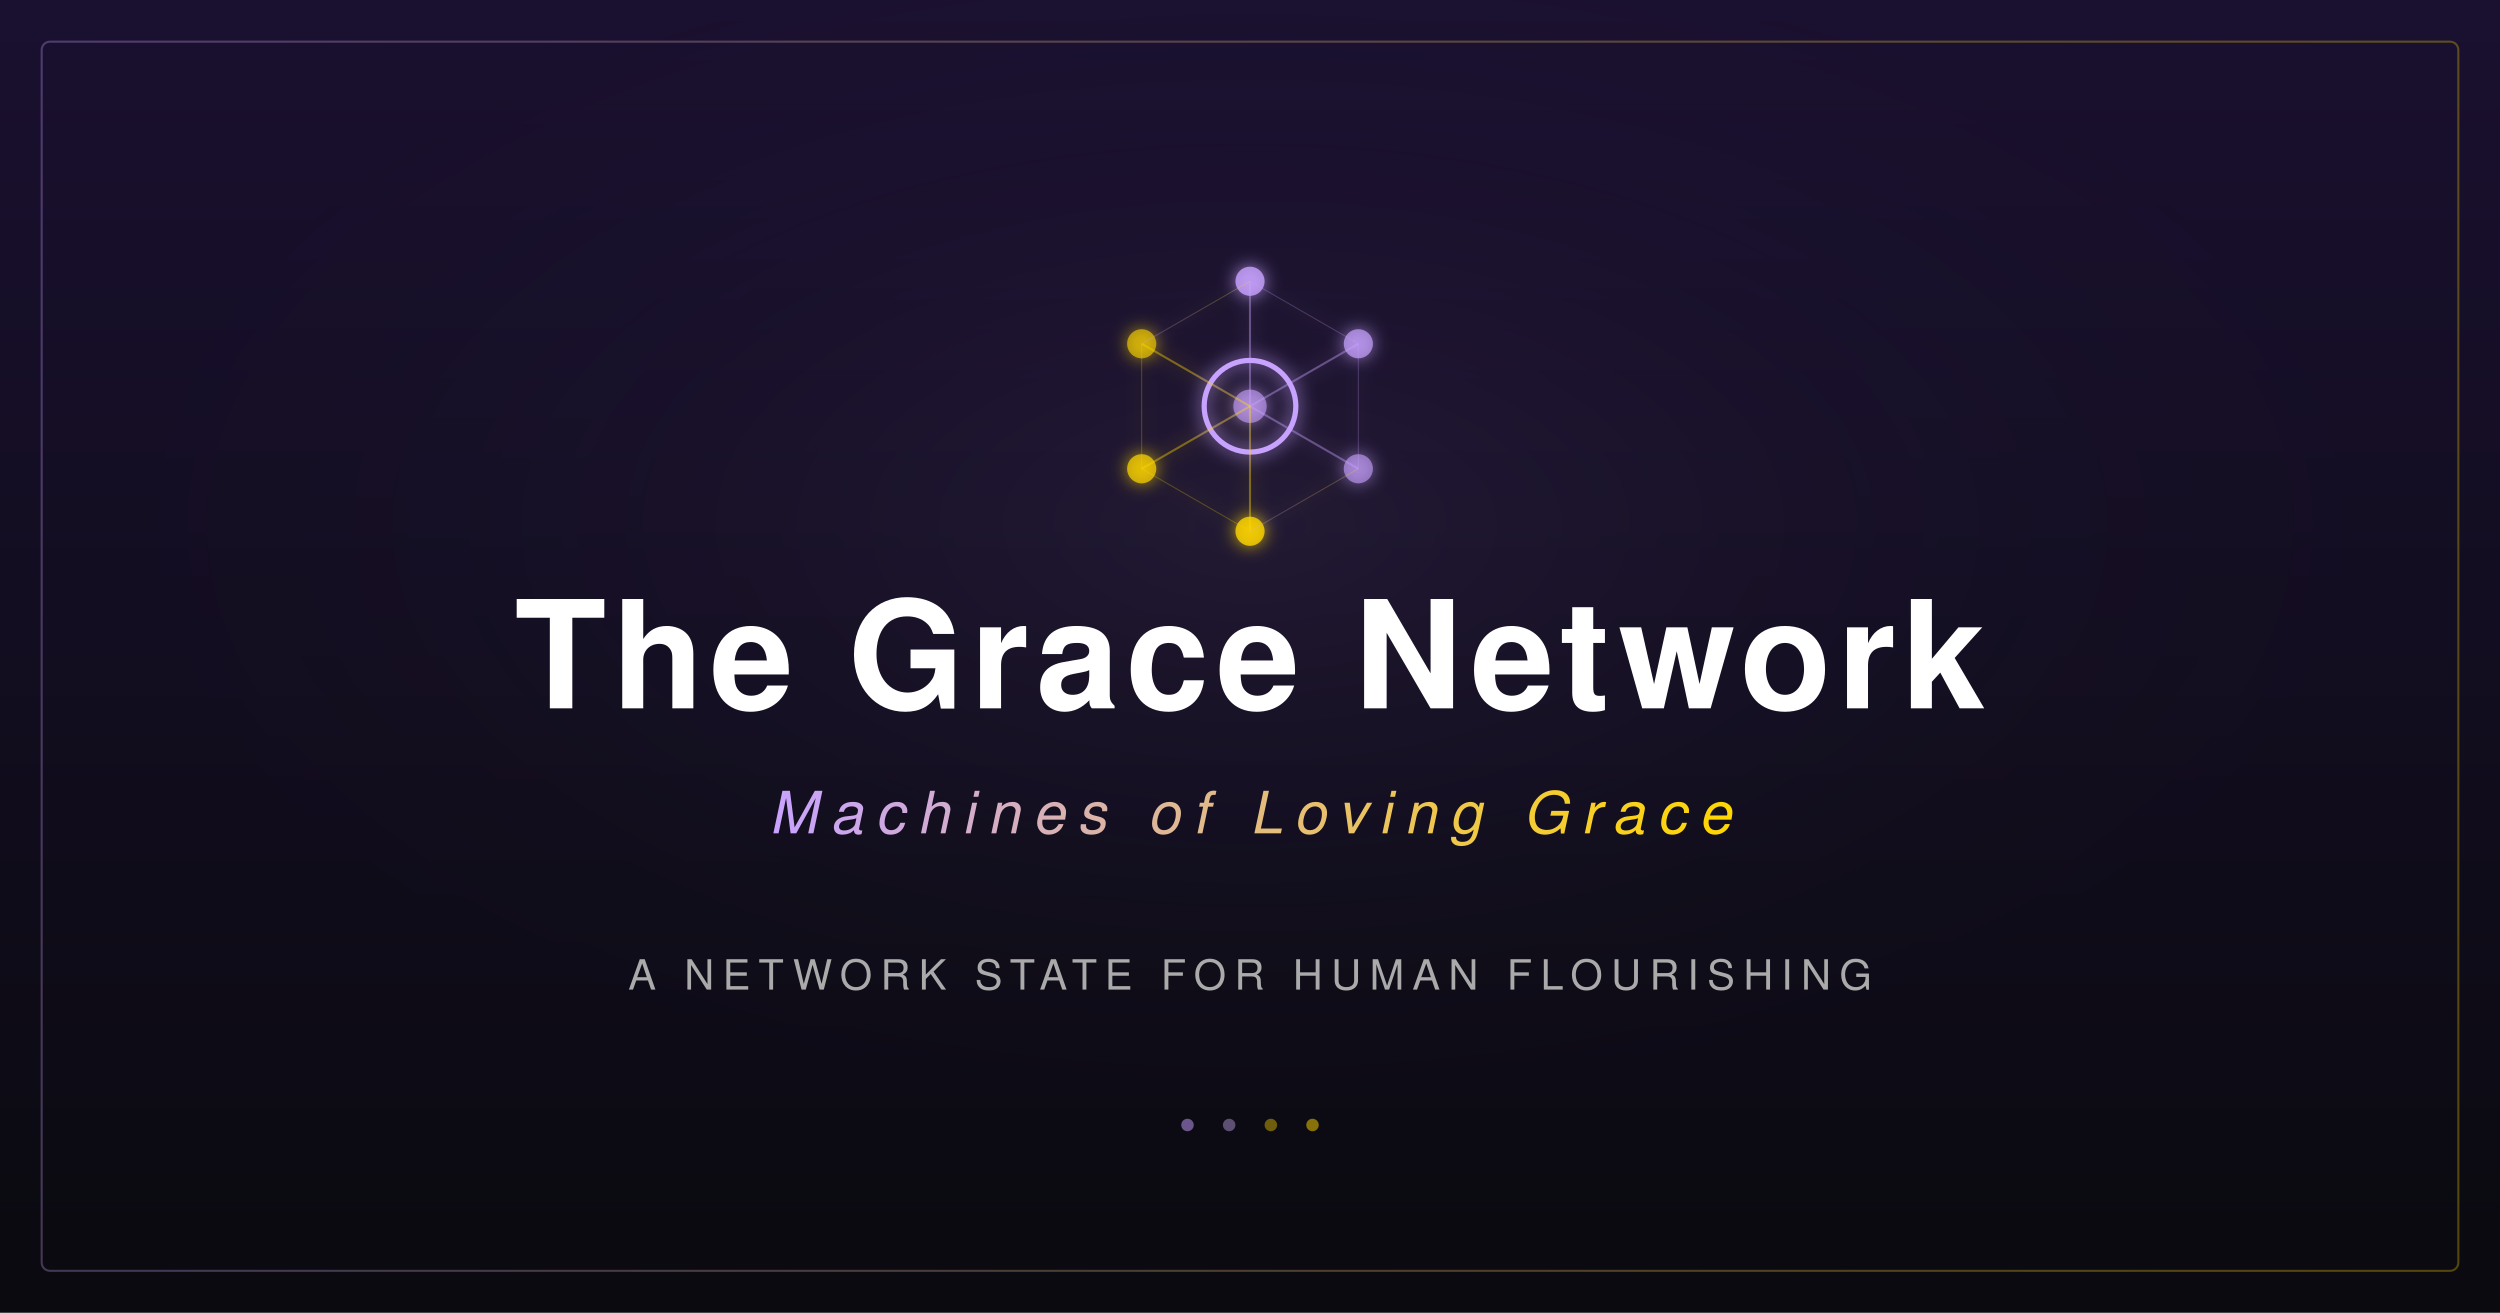
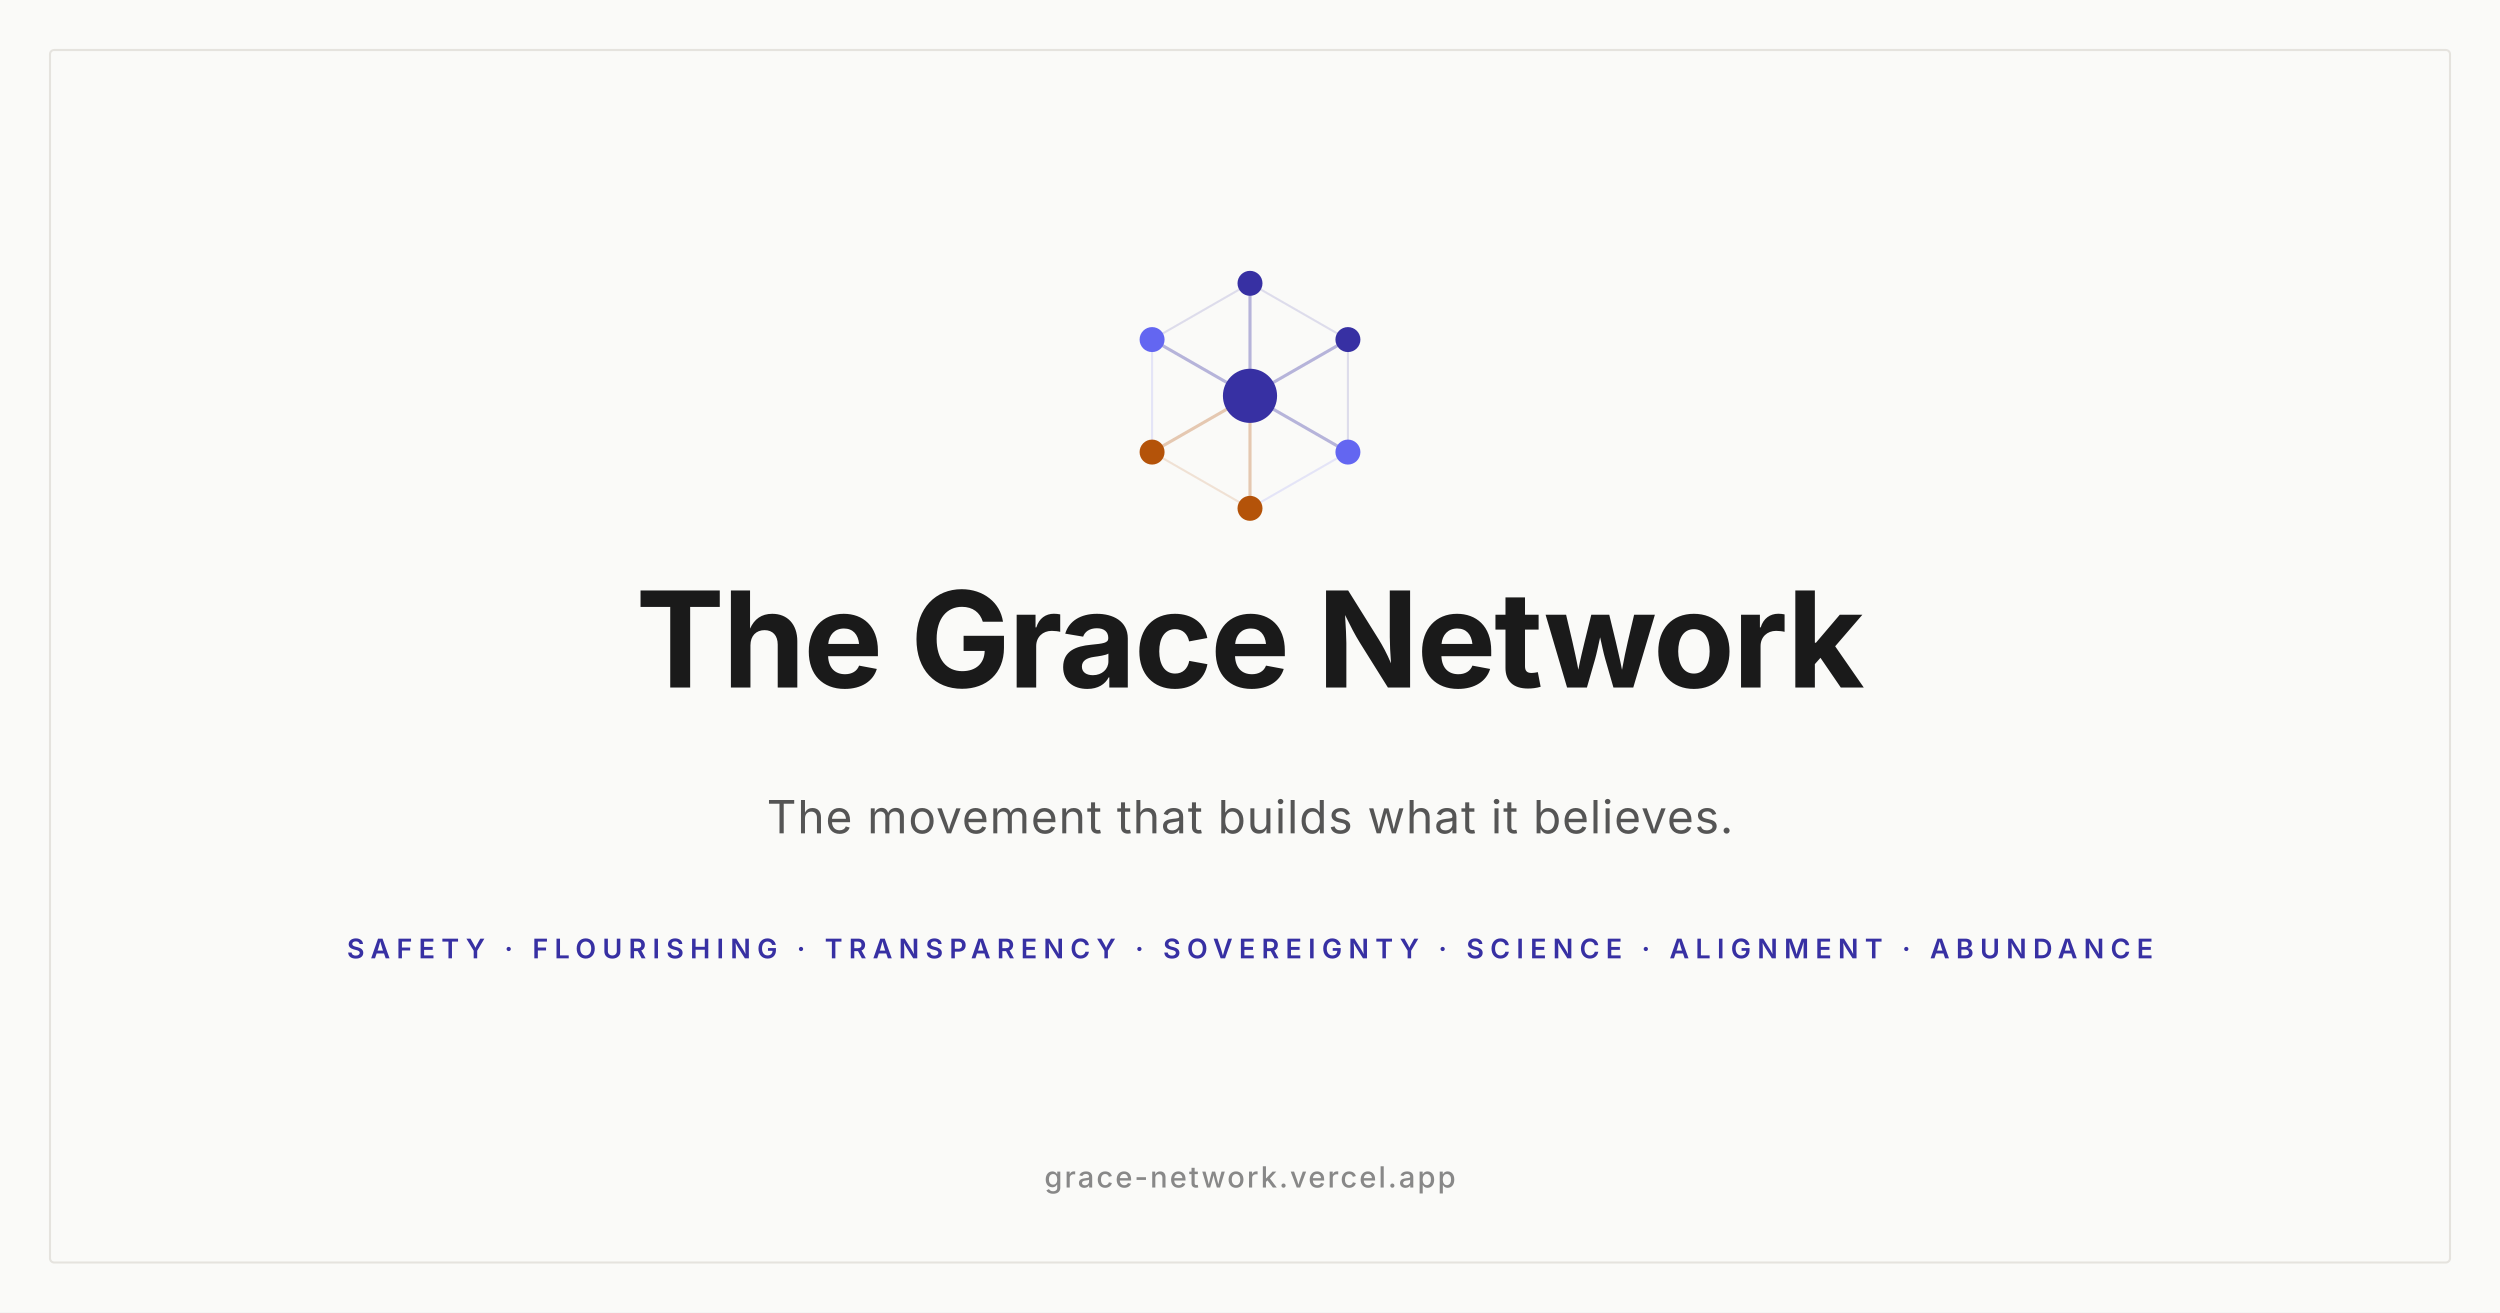
<svg xmlns="http://www.w3.org/2000/svg" viewBox="0 0 1200 630" width="1200" height="630">
  <defs>
-     <linearGradient id="purpleGold" x1="0%" y1="0%" x2="100%" y2="0%">
-       <stop offset="0%" stop-color="#C8A2FF" />
-       <stop offset="100%" stop-color="#FFD700" />
+     <linearGradient id="indigoGold" x1="0%" y1="0%" x2="100%" y2="0%">
+       <stop offset="0%" stop-color="#3730A3" />
+       <stop offset="100%" stop-color="#B45309" />
    </linearGradient>
-     <linearGradient id="bgGlow" x1="50%" y1="0%" x2="50%" y2="100%">
-       <stop offset="0%" stop-color="#1A1030" />
-       <stop offset="100%" stop-color="#0A0A0F" />
-     </linearGradient>
-     <radialGradient id="centerGlow" cx="50%" cy="40%" r="50%">
-       <stop offset="0%" stop-color="#C8A2FF" stop-opacity="0.08" />
-       <stop offset="100%" stop-color="#0A0A0F" stop-opacity="0" />
-     </radialGradient>
-     <filter id="glow">
-       <feGaussianBlur stdDeviation="2" result="blur" />
-       <feMerge>
-         <feMergeNode in="blur" />
-         <feMergeNode in="SourceGraphic" />
-       </feMerge>
-     </filter>
-     <filter id="softGlow">
-       <feGaussianBlur stdDeviation="4" result="blur" />
-       <feMerge>
-         <feMergeNode in="blur" />
-         <feMergeNode in="SourceGraphic" />
-       </feMerge>
-     </filter>
  </defs>
-   <rect width="1200" height="630" fill="#0A0A0F" />
-   <rect width="1200" height="630" fill="url(#bgGlow)" />
-   <rect width="1200" height="630" fill="url(#centerGlow)" />
-   <rect x="20" y="20" width="1160" height="590" rx="4" ry="4" fill="none" stroke="url(#purpleGold)" stroke-width="1" stroke-opacity="0.3" />
-   <g transform="translate(600, 195)" filter="url(#softGlow)">
-     <circle cx="0" cy="0" r="22" fill="none" stroke="#C8A2FF" stroke-width="2.5" />
-     <circle cx="0" cy="0" r="8" fill="#C8A2FF" opacity="0.6" />
-     <line x1="0" y1="0" x2="0" y2="-60" stroke="#C8A2FF" stroke-width="1" opacity="0.4" />
-     <line x1="0" y1="0" x2="52" y2="-30" stroke="#C8A2FF" stroke-width="1" opacity="0.4" />
-     <line x1="0" y1="0" x2="52" y2="30" stroke="#C8A2FF" stroke-width="1" opacity="0.4" />
-     <line x1="0" y1="0" x2="0" y2="60" stroke="#FFD700" stroke-width="1" opacity="0.4" />
-     <line x1="0" y1="0" x2="-52" y2="30" stroke="#FFD700" stroke-width="1" opacity="0.4" />
-     <line x1="0" y1="0" x2="-52" y2="-30" stroke="#FFD700" stroke-width="1" opacity="0.4" />
-     <circle cx="0" cy="-60" r="7" fill="#C8A2FF" opacity="0.8" />
-     <circle cx="52" cy="-30" r="7" fill="#C8A2FF" opacity="0.7" />
-     <circle cx="52" cy="30" r="7" fill="#C8A2FF" opacity="0.6" />
-     <circle cx="0" cy="60" r="7" fill="#FFD700" opacity="0.8" />
-     <circle cx="-52" cy="30" r="7" fill="#FFD700" opacity="0.7" />
-     <circle cx="-52" cy="-30" r="7" fill="#FFD700" opacity="0.6" />
-     <line x1="0" y1="-60" x2="52" y2="-30" stroke="#C8A2FF" stroke-width="0.5" opacity="0.25" />
-     <line x1="52" y1="-30" x2="52" y2="30" stroke="#C8A2FF" stroke-width="0.5" opacity="0.25" />
-     <line x1="52" y1="30" x2="0" y2="60" stroke="url(#purpleGold)" stroke-width="0.5" opacity="0.25" />
-     <line x1="0" y1="60" x2="-52" y2="30" stroke="#FFD700" stroke-width="0.5" opacity="0.25" />
-     <line x1="-52" y1="30" x2="-52" y2="-30" stroke="#FFD700" stroke-width="0.5" opacity="0.25" />
-     <line x1="-52" y1="-30" x2="0" y2="-60" stroke="url(#purpleGold)" stroke-width="0.5" opacity="0.25" />
+   <rect width="1200" height="630" fill="#FAFAF8" />
+   <rect x="24" y="24" width="1152" height="582" rx="2" fill="none" stroke="#E5E3DE" stroke-width="1" />
+   <g transform="translate(600, 190)">
+     <line x1="0" y1="0" x2="0" y2="-54" stroke="#3730A3" stroke-width="1.5" opacity="0.35" />
+     <line x1="0" y1="0" x2="47" y2="-27" stroke="#3730A3" stroke-width="1.5" opacity="0.35" />
+     <line x1="0" y1="0" x2="47" y2="27" stroke="#3730A3" stroke-width="1.5" opacity="0.35" />
+     <line x1="0" y1="0" x2="0" y2="54" stroke="#B45309" stroke-width="1.5" opacity="0.3" />
+     <line x1="0" y1="0" x2="-47" y2="27" stroke="#B45309" stroke-width="1.5" opacity="0.3" />
+     <line x1="0" y1="0" x2="-47" y2="-27" stroke="#3730A3" stroke-width="1.5" opacity="0.35" />
+     <line x1="0" y1="-54" x2="47" y2="-27" stroke="#3730A3" stroke-width="1" opacity="0.15" />
+     <line x1="47" y1="-27" x2="47" y2="27" stroke="#3730A3" stroke-width="1" opacity="0.15" />
+     <line x1="47" y1="27" x2="0" y2="54" stroke="#6366F1" stroke-width="1" opacity="0.15" />
+     <line x1="0" y1="54" x2="-47" y2="27" stroke="#B45309" stroke-width="1" opacity="0.15" />
+     <line x1="-47" y1="27" x2="-47" y2="-27" stroke="#6366F1" stroke-width="1" opacity="0.15" />
+     <line x1="-47" y1="-27" x2="0" y2="-54" stroke="#3730A3" stroke-width="1" opacity="0.15" />
+     <circle cx="0" cy="-54" r="6" fill="#3730A3" />
+     <circle cx="47" cy="-27" r="6" fill="#3730A3" />
+     <circle cx="47" cy="27" r="6" fill="#6366F1" />
+     <circle cx="0" cy="54" r="6" fill="#B45309" />
+     <circle cx="-47" cy="27" r="6" fill="#B45309" />
+     <circle cx="-47" cy="-27" r="6" fill="#6366F1" />
+     <circle cx="0" cy="0" r="13" fill="#3730A3" />
  </g>
-   <text x="600" y="340" text-anchor="middle" font-family="'Helvetica Neue', Helvetica, Arial, sans-serif" font-size="72" font-weight="700" fill="#FFFFFF" letter-spacing="3">
+   <text x="600" y="330" text-anchor="middle" font-family="'Inter', 'Helvetica Neue', Helvetica, Arial, sans-serif" font-size="64" font-weight="700" fill="#1A1A1A" letter-spacing="-1">
    The Grace Network
  </text>
-   <text x="600" y="400" text-anchor="middle" font-family="'Helvetica Neue', Helvetica, Arial, sans-serif" font-size="28" font-weight="300" fill="url(#purpleGold)" letter-spacing="6" font-style="italic">
-     Machines of Loving Grace
+   <line x1="480" y1="360" x2="720" y2="360" stroke="url(#indigoGold)" stroke-width="1.5" opacity="0.5" />
+   <text x="600" y="400" text-anchor="middle" font-family="'Inter', 'Helvetica Neue', Helvetica, Arial, sans-serif" font-size="22" font-weight="400" fill="#555555" letter-spacing="0.5">
+     The movement that builds what it believes.
  </text>
-   <line x1="440" y1="435" x2="760" y2="435" stroke="url(#purpleGold)" stroke-width="1" opacity="0.4" />
-   <text x="600" y="475" text-anchor="middle" font-family="'Helvetica Neue', Helvetica, Arial, sans-serif" font-size="20" font-weight="400" fill="#AAAAAA" letter-spacing="4">
-     A NETWORK STATE FOR HUMAN FLOURISHING
+   <text x="600" y="460" text-anchor="middle" font-family="'Inter', 'Helvetica Neue', Helvetica, Arial, sans-serif" font-size="13" font-weight="600" fill="#3730A3" letter-spacing="3" text-transform="uppercase">
+     SAFETY  ·  FLOURISHING  ·  TRANSPARENCY  ·  SOVEREIGNTY  ·  SCIENCE  ·  ALIGNMENT  ·  ABUNDANCE
  </text>
-   <circle cx="570" cy="540" r="3" fill="#C8A2FF" opacity="0.5" />
-   <circle cx="590" cy="540" r="3" fill="#D4B3FF" opacity="0.4" />
-   <circle cx="610" cy="540" r="3" fill="#FFD700" opacity="0.4" />
-   <circle cx="630" cy="540" r="3" fill="#FFD700" opacity="0.5" />
+   <text x="600" y="570" text-anchor="middle" font-family="'Inter', 'Helvetica Neue', Helvetica, Arial, sans-serif" font-size="14" font-weight="500" fill="#888888" letter-spacing="1">
+     grace-network.vercel.app
+   </text>
</svg>
